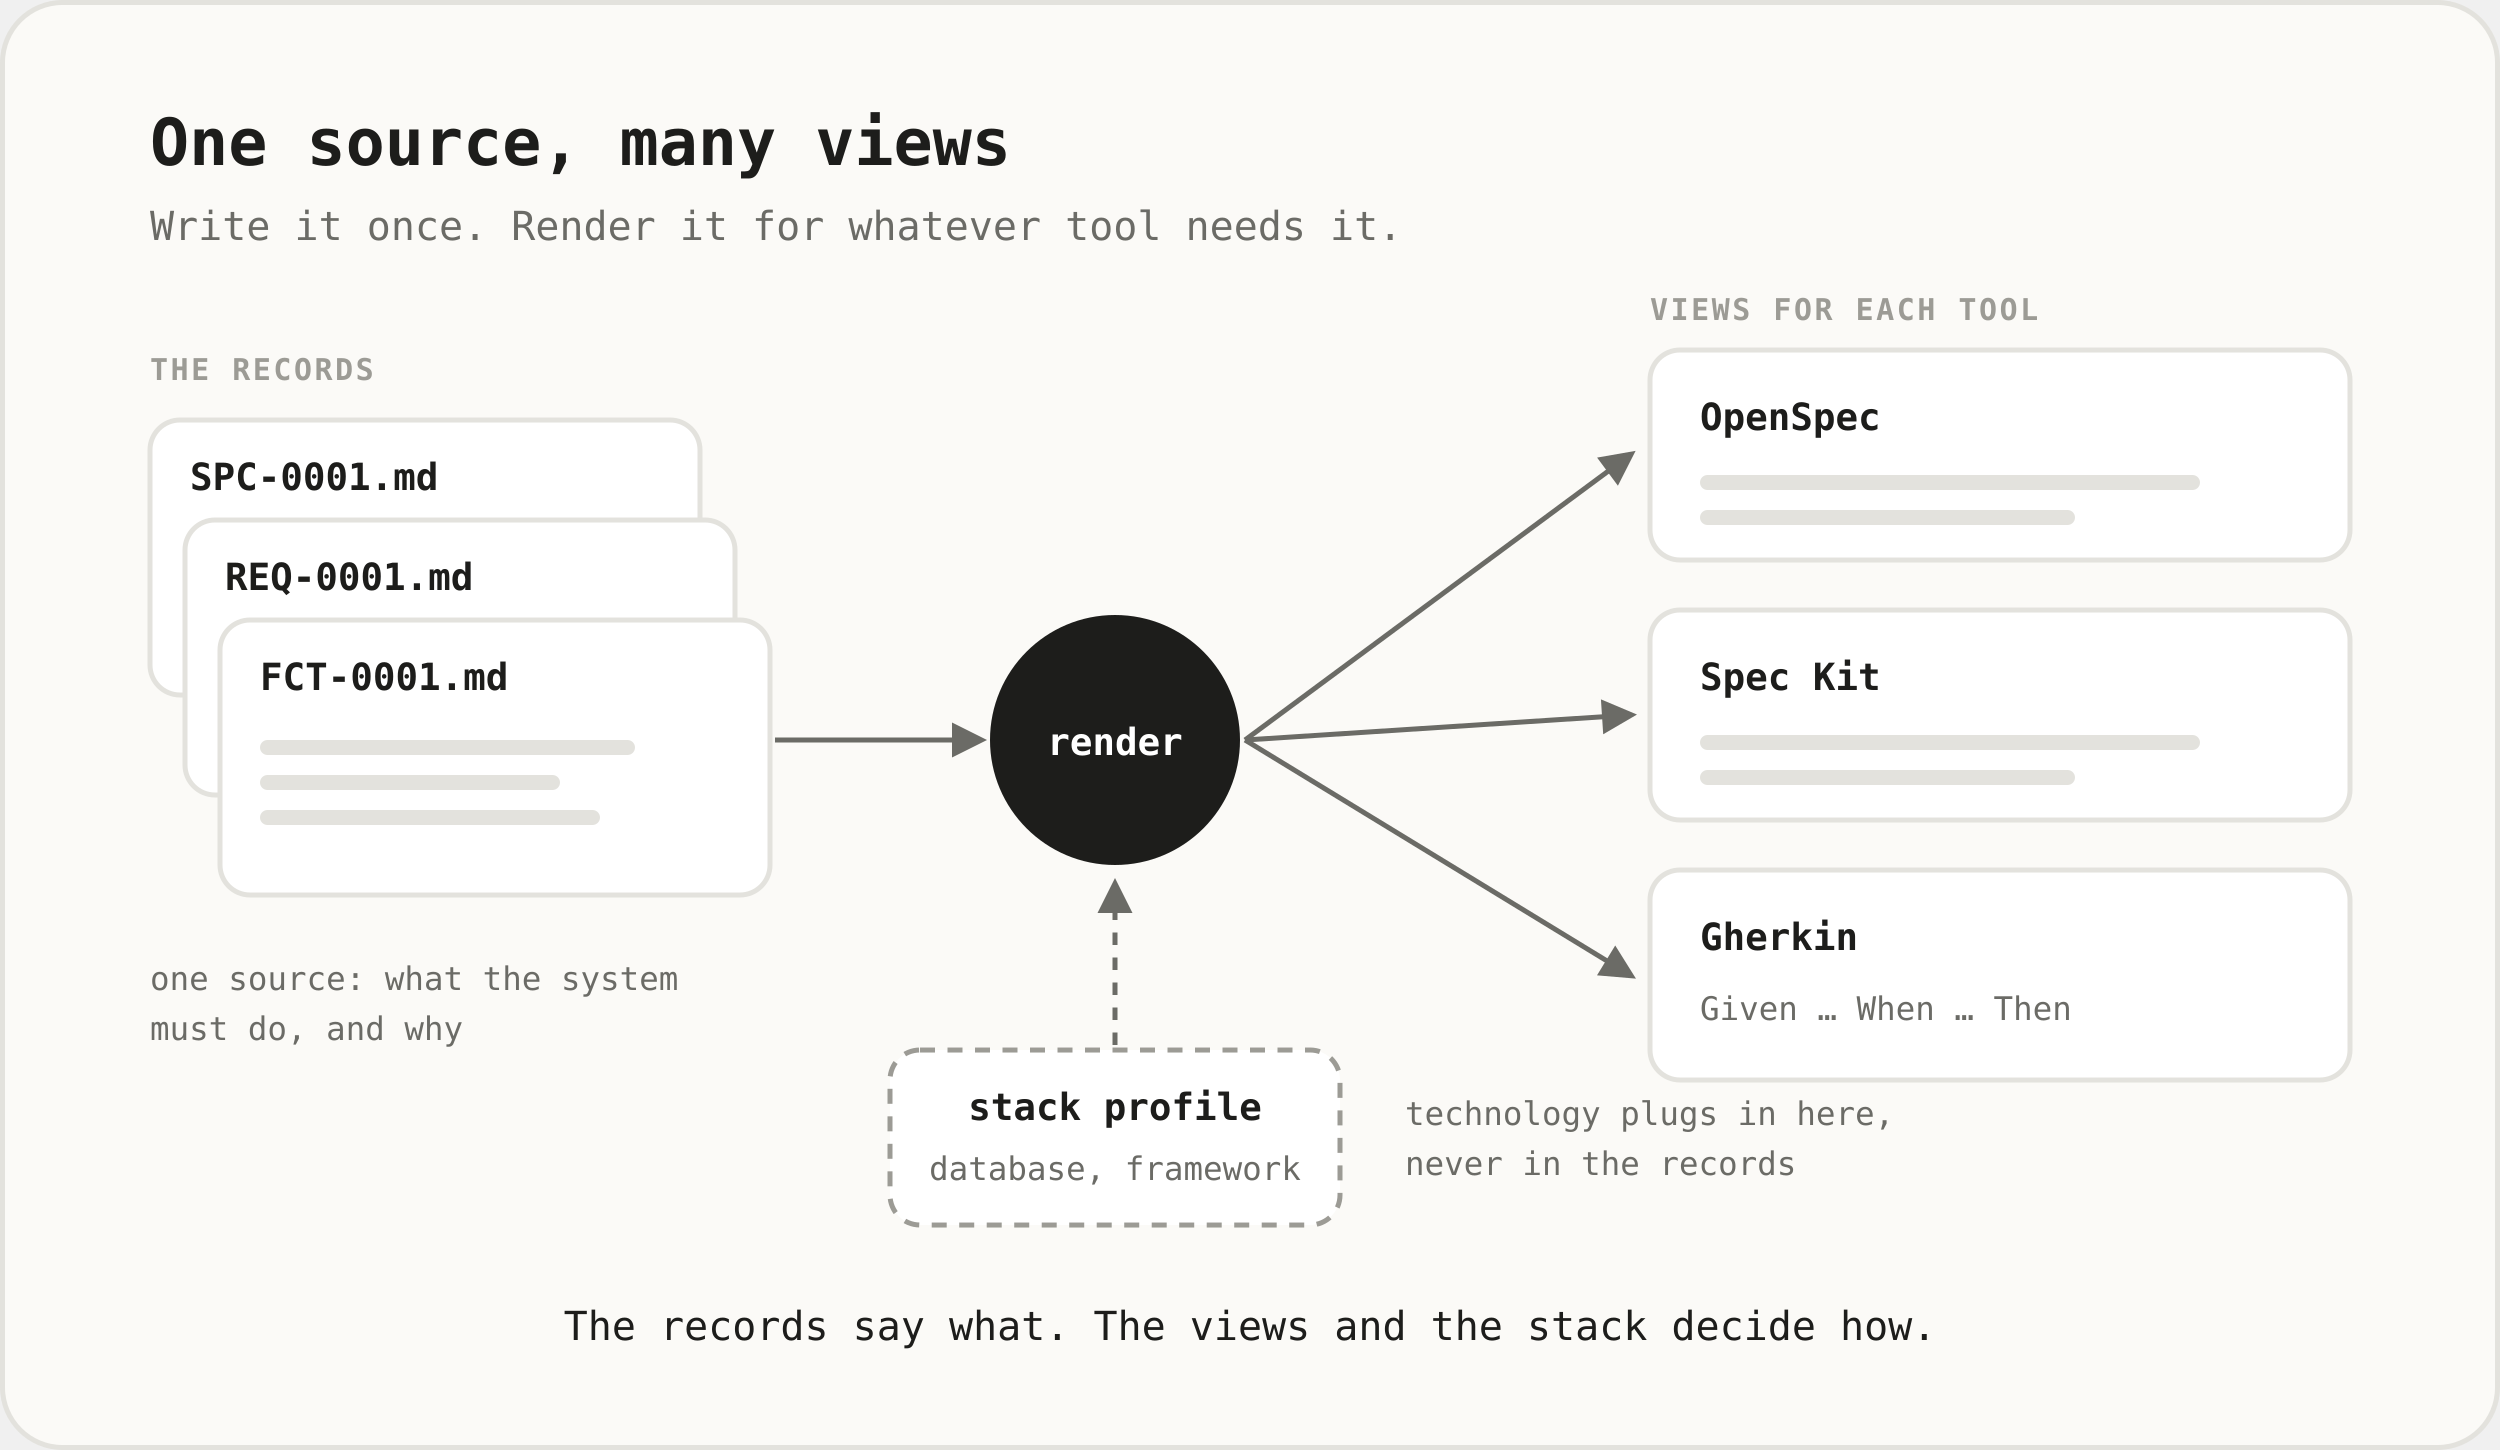
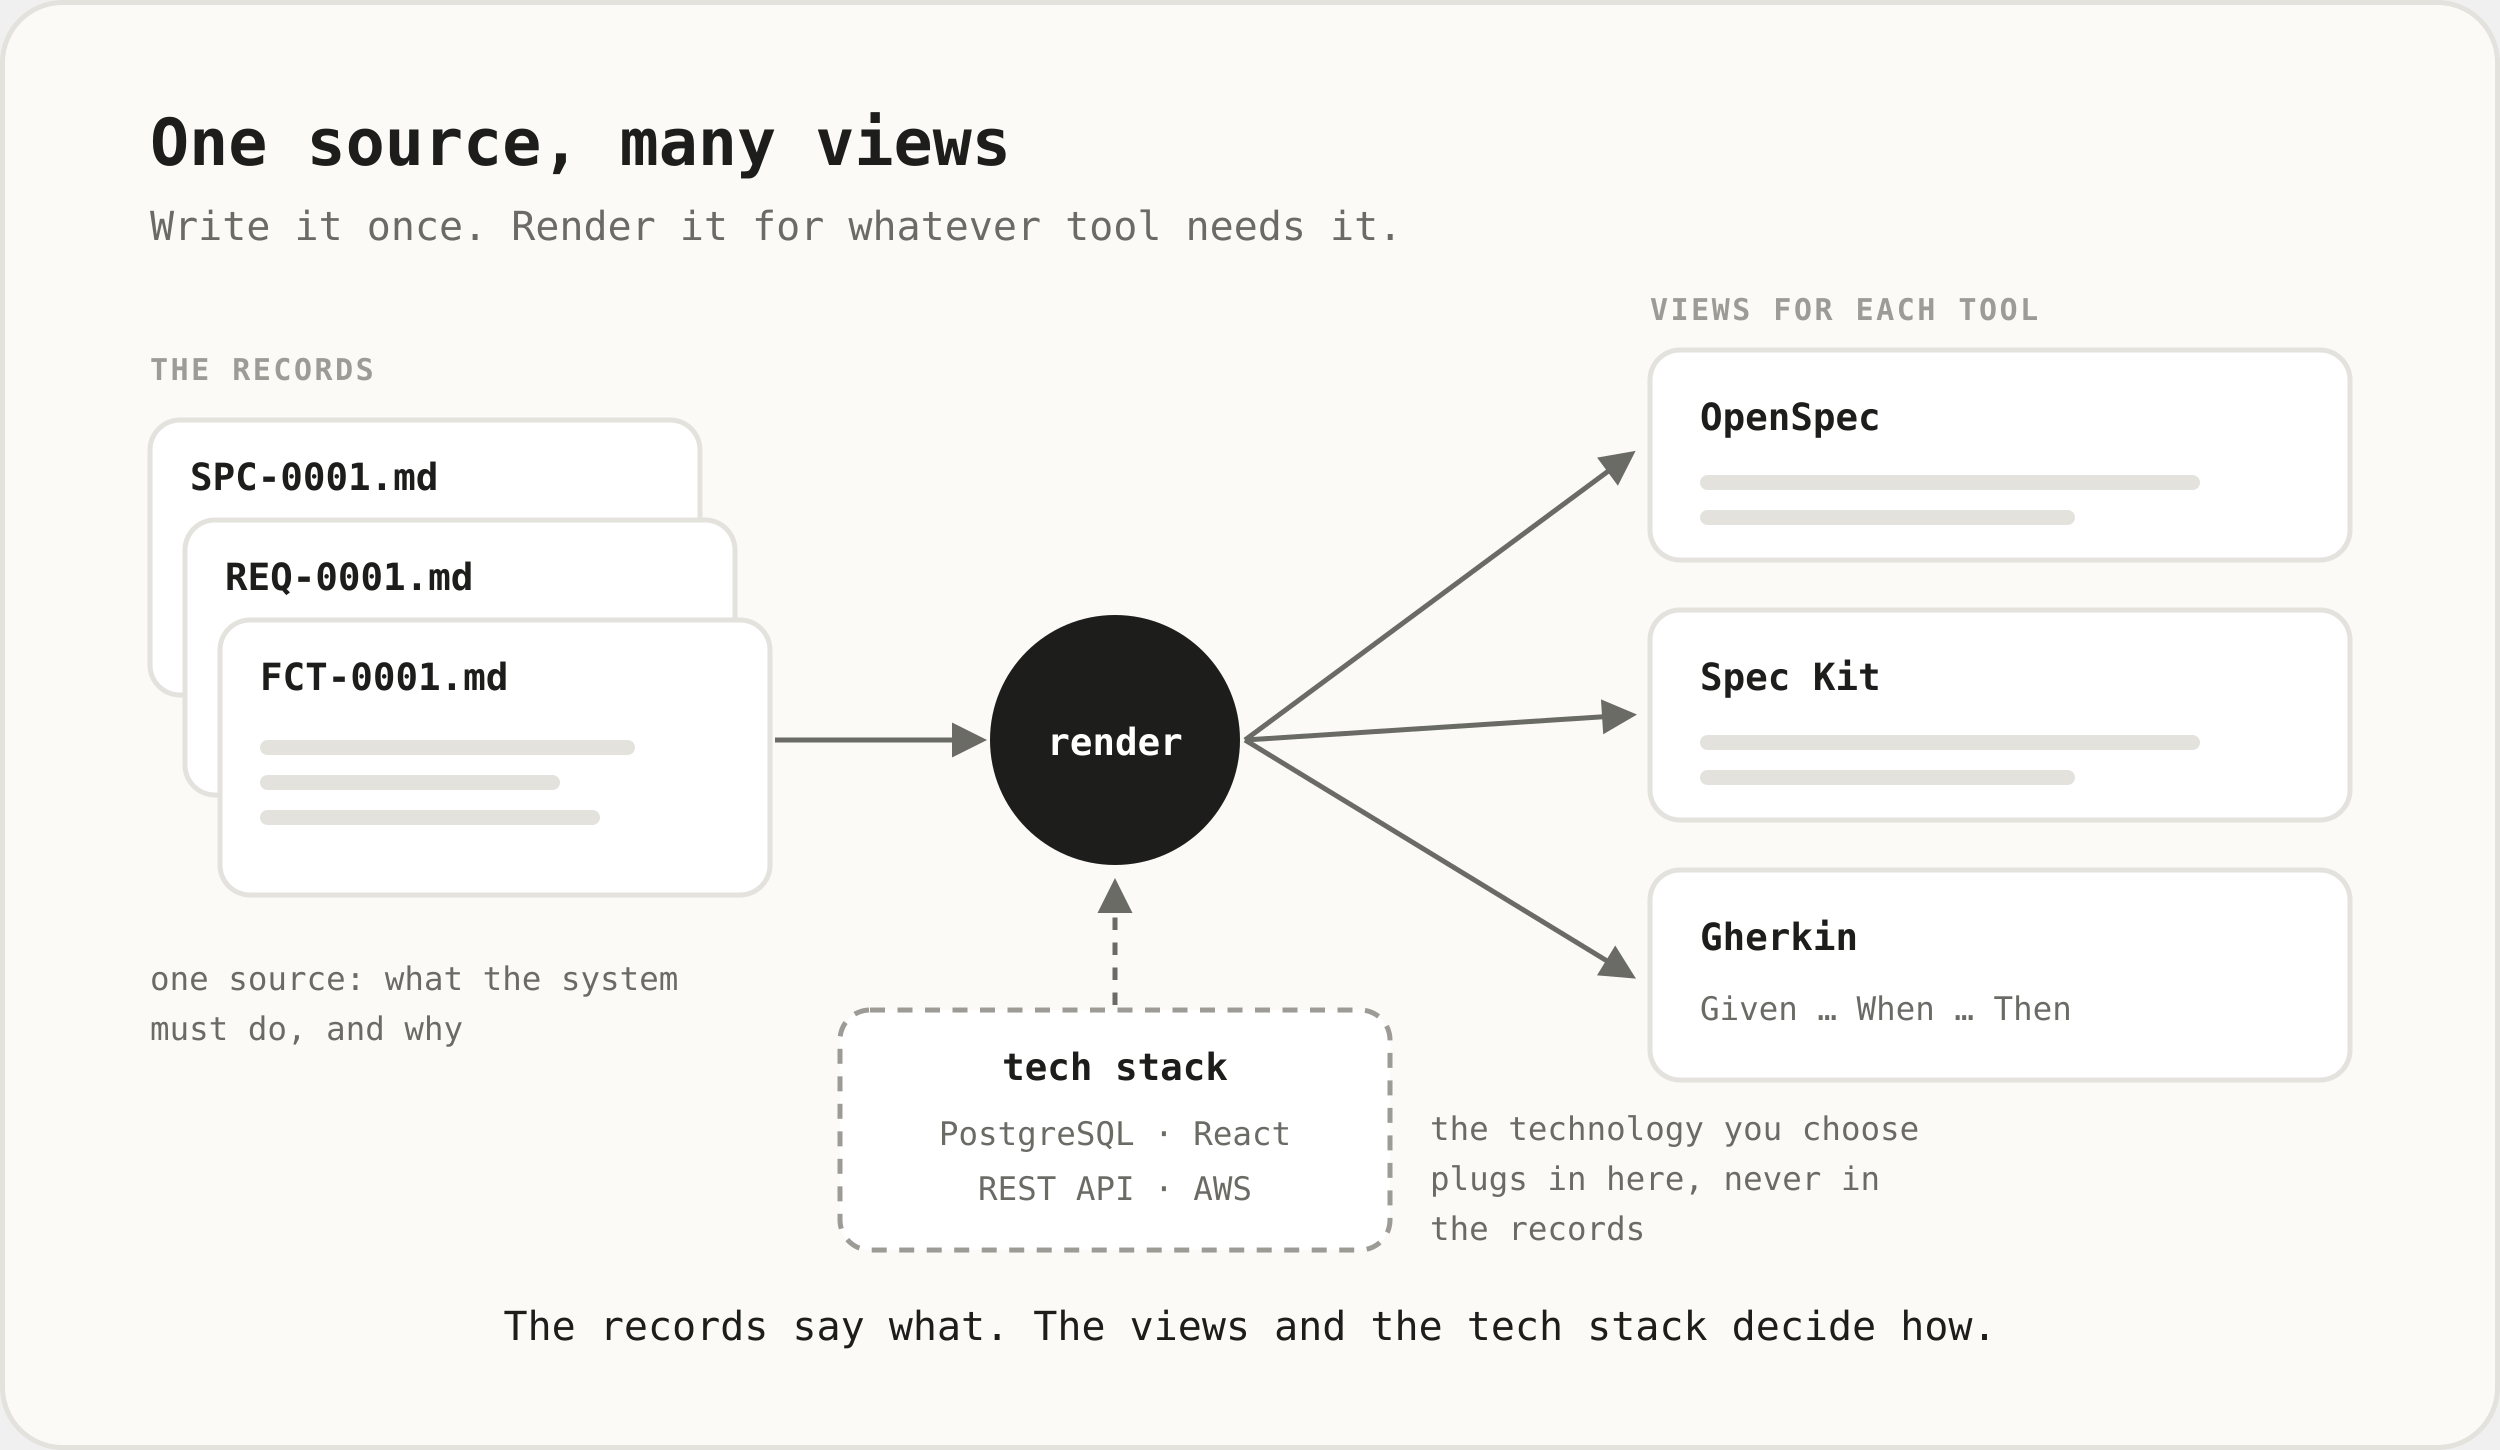
<svg xmlns="http://www.w3.org/2000/svg" viewBox="0 0 1000 580" width="1000" height="580" role="img" aria-labelledby="t d">
  <defs>
    <marker id="a-ink" viewBox="0 0 10 10" refX="8" refY="5" markerWidth="7" markerHeight="7" orient="auto-start-reverse">
      <path d="M0,0 L10,5 L0,10 z" fill="#6b6b66" />
    </marker>
    <marker id="a-green" viewBox="0 0 10 10" refX="8" refY="5" markerWidth="7" markerHeight="7" orient="auto-start-reverse">
      <path d="M0,0 L10,5 L0,10 z" fill="#1b8a5a" />
    </marker>
    <marker id="a-red" viewBox="0 0 10 10" refX="8" refY="5" markerWidth="7" markerHeight="7" orient="auto-start-reverse">
      <path d="M0,0 L10,5 L0,10 z" fill="#c62828" />
    </marker>
    <marker id="a-purple" viewBox="0 0 10 10" refX="8" refY="5" markerWidth="7" markerHeight="7" orient="auto-start-reverse">
      <path d="M0,0 L10,5 L0,10 z" fill="#7b3fbf" />
    </marker>
  </defs>
  <style>
    text { font-family: Consolas, "Cascadia Mono", "DejaVu Sans Mono", Menlo, monospace; }
    text:not([fill]) { fill: #1d1d1b; }
    .h1 { font-size: 26px; font-weight: 700; }
    .sub { font-size: 16px; }
    .name { font-size: 24px; font-weight: 700; }
    .tag { font-size: 15px; }
    .cap { font-size: 12px; font-weight: 700; letter-spacing: 1px; }
    .body { font-size: 15px; }
    .hint { font-size: 13px; }
    .foot { font-size: 16px; }
    .lbl { font-size: 15px; font-weight: 700; }
    .pill { font-size: 13px; font-weight: 700; }
    .sub:not([fill]), .hint:not([fill]) { fill: #6b6b66; }
    .tag:not([fill]) { fill: #4a4a45; }
    .cap:not([fill]) { fill: #9c9b95; }
  </style>
  <rect x="1" y="1" width="998" height="578" rx="24" fill="#fbfaf7" stroke="#e3e2dd" stroke-width="2" />
  <text x="60" y="66" class="h1">One source, many views</text>
  <text x="60" y="96" class="sub">Write it once. Render it for whatever tool needs it.</text>
  <text x="60" y="152" class="cap">THE RECORDS</text>
  <rect x="60" y="168" width="220" height="110" rx="12" fill="#fff" stroke="#e3e2dd" stroke-width="2" />
  <text x="76" y="196" class="lbl">SPC-0001.md</text>
  <rect x="74" y="208" width="220" height="110" rx="12" fill="#fff" stroke="#e3e2dd" stroke-width="2" />
  <text x="90" y="236" class="lbl">REQ-0001.md</text>
  <rect x="88" y="248" width="220" height="110" rx="12" fill="#fff" stroke="#e3e2dd" stroke-width="2" />
  <text x="104" y="276" class="lbl">FCT-0001.md</text>
  <rect x="104" y="296" width="150" height="6" rx="3" fill="#e3e2dd" />
  <rect x="104" y="310" width="120" height="6" rx="3" fill="#e3e2dd" />
  <rect x="104" y="324" width="136" height="6" rx="3" fill="#e3e2dd" />
  <text x="60" y="396" class="hint">one source: what the system</text>
  <text x="60" y="416" class="hint">must do, and why</text>
  <line x1="310" y1="296" x2="392" y2="296" stroke="#6b6b66" stroke-width="2" marker-end="url(#a-ink)" />
  <circle cx="446" cy="296" r="50" fill="#1d1d1b" />
  <text x="446" y="302" text-anchor="middle" class="lbl" fill="#fff">render</text>
  <text x="660" y="128" class="cap">VIEWS FOR EACH TOOL</text>
  <rect x="660" y="140" width="280" height="84" rx="12" fill="#fff" stroke="#e3e2dd" stroke-width="2" />
  <text x="680" y="172" class="lbl">OpenSpec</text>
  <rect x="680" y="190" width="200" height="6" rx="3" fill="#e3e2dd" />
  <rect x="680" y="204" width="150" height="6" rx="3" fill="#e3e2dd" />
  <line x1="498" y1="296" x2="652" y2="182" stroke="#6b6b66" stroke-width="2" marker-end="url(#a-ink)" />
  <rect x="660" y="244" width="280" height="84" rx="12" fill="#fff" stroke="#e3e2dd" stroke-width="2" />
  <text x="680" y="276" class="lbl">Spec Kit</text>
  <rect x="680" y="294" width="200" height="6" rx="3" fill="#e3e2dd" />
  <rect x="680" y="308" width="150" height="6" rx="3" fill="#e3e2dd" />
  <line x1="498" y1="296" x2="652" y2="286" stroke="#6b6b66" stroke-width="2" marker-end="url(#a-ink)" />
  <rect x="660" y="348" width="280" height="84" rx="12" fill="#fff" stroke="#e3e2dd" stroke-width="2" />
  <text x="680" y="380" class="lbl">Gherkin</text>
  <text x="680" y="408" class="hint">Given … When … Then</text>
  <line x1="498" y1="296" x2="652" y2="390" stroke="#6b6b66" stroke-width="2" marker-end="url(#a-ink)" />
-   <rect x="356" y="420" width="180" height="70" rx="12" fill="#fff" stroke="#9c9b95" stroke-width="2" stroke-dasharray="6 5" />
-   <text x="446" y="448" text-anchor="middle" class="lbl">stack profile</text>
-   <text x="446" y="472" text-anchor="middle" class="hint">database, framework</text>
-   <line x1="446" y1="418" x2="446" y2="354" stroke="#6b6b66" stroke-width="2" stroke-dasharray="5 5" marker-end="url(#a-ink)" />
-   <text x="562" y="450" class="hint">technology plugs in here,</text>
-   <text x="562" y="470" class="hint">never in the records</text>
-   <text x="500" y="536" text-anchor="middle" class="foot">The records say what. The views and the stack decide how.</text>
+   <rect x="336" y="404" width="220" height="96" rx="12" fill="#fff" stroke="#9c9b95" stroke-width="2" stroke-dasharray="6 5" />
+   <text x="446" y="432" text-anchor="middle" class="lbl">tech stack</text>
+   <text x="446" y="458" text-anchor="middle" class="hint">PostgreSQL · React</text>
+   <text x="446" y="480" text-anchor="middle" class="hint">REST API · AWS</text>
+   <line x1="446" y1="402" x2="446" y2="354" stroke="#6b6b66" stroke-width="2" stroke-dasharray="5 5" marker-end="url(#a-ink)" />
+   <text x="572" y="456" class="hint">the technology you choose</text>
+   <text x="572" y="476" class="hint">plugs in here, never in</text>
+   <text x="572" y="496" class="hint">the records</text>
+   <text x="500" y="536" text-anchor="middle" class="foot">The records say what. The views and the tech stack decide how.</text>
</svg>
